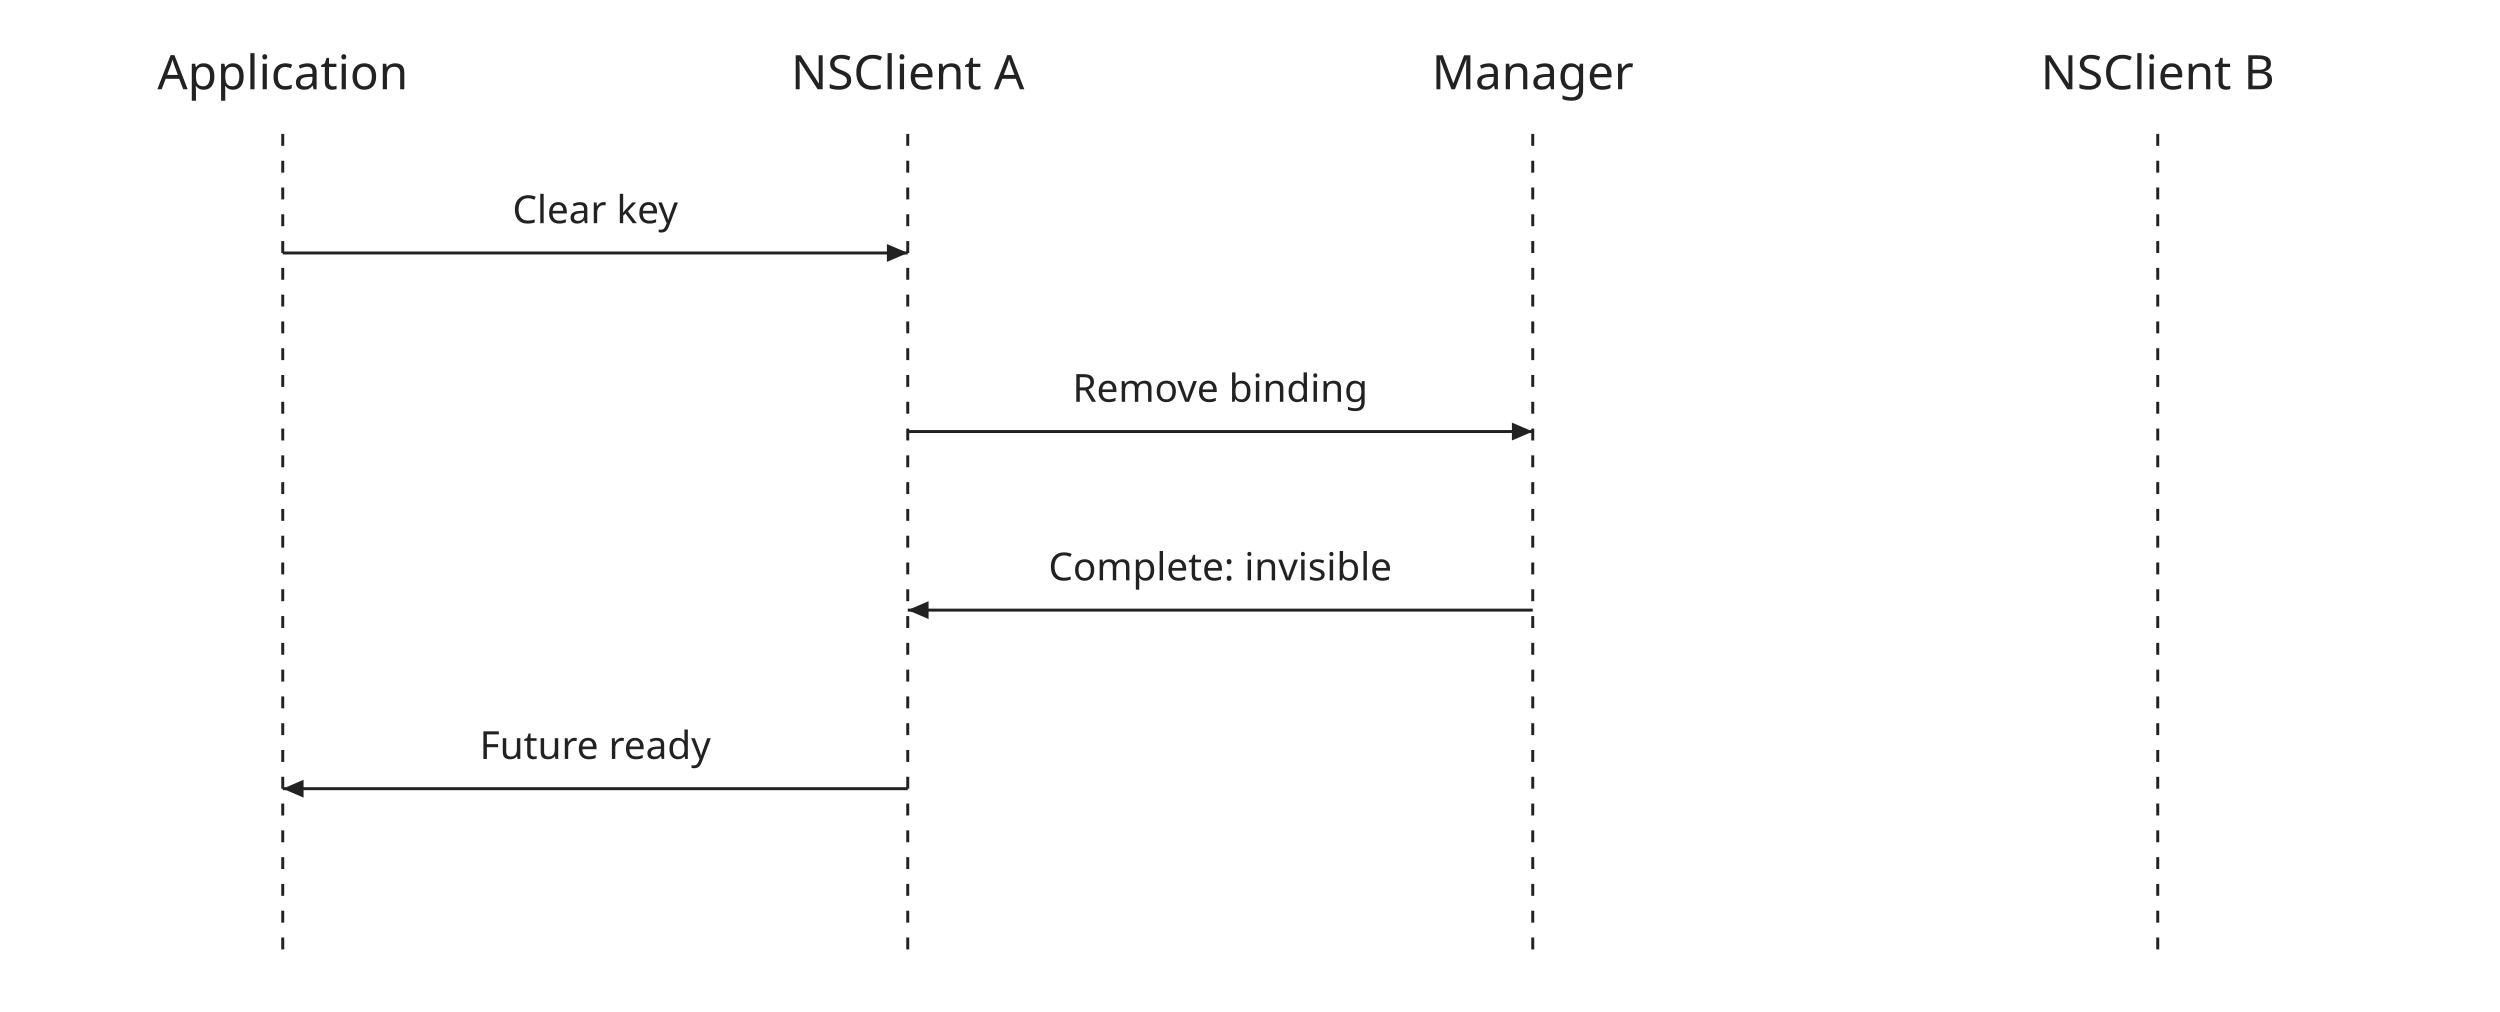
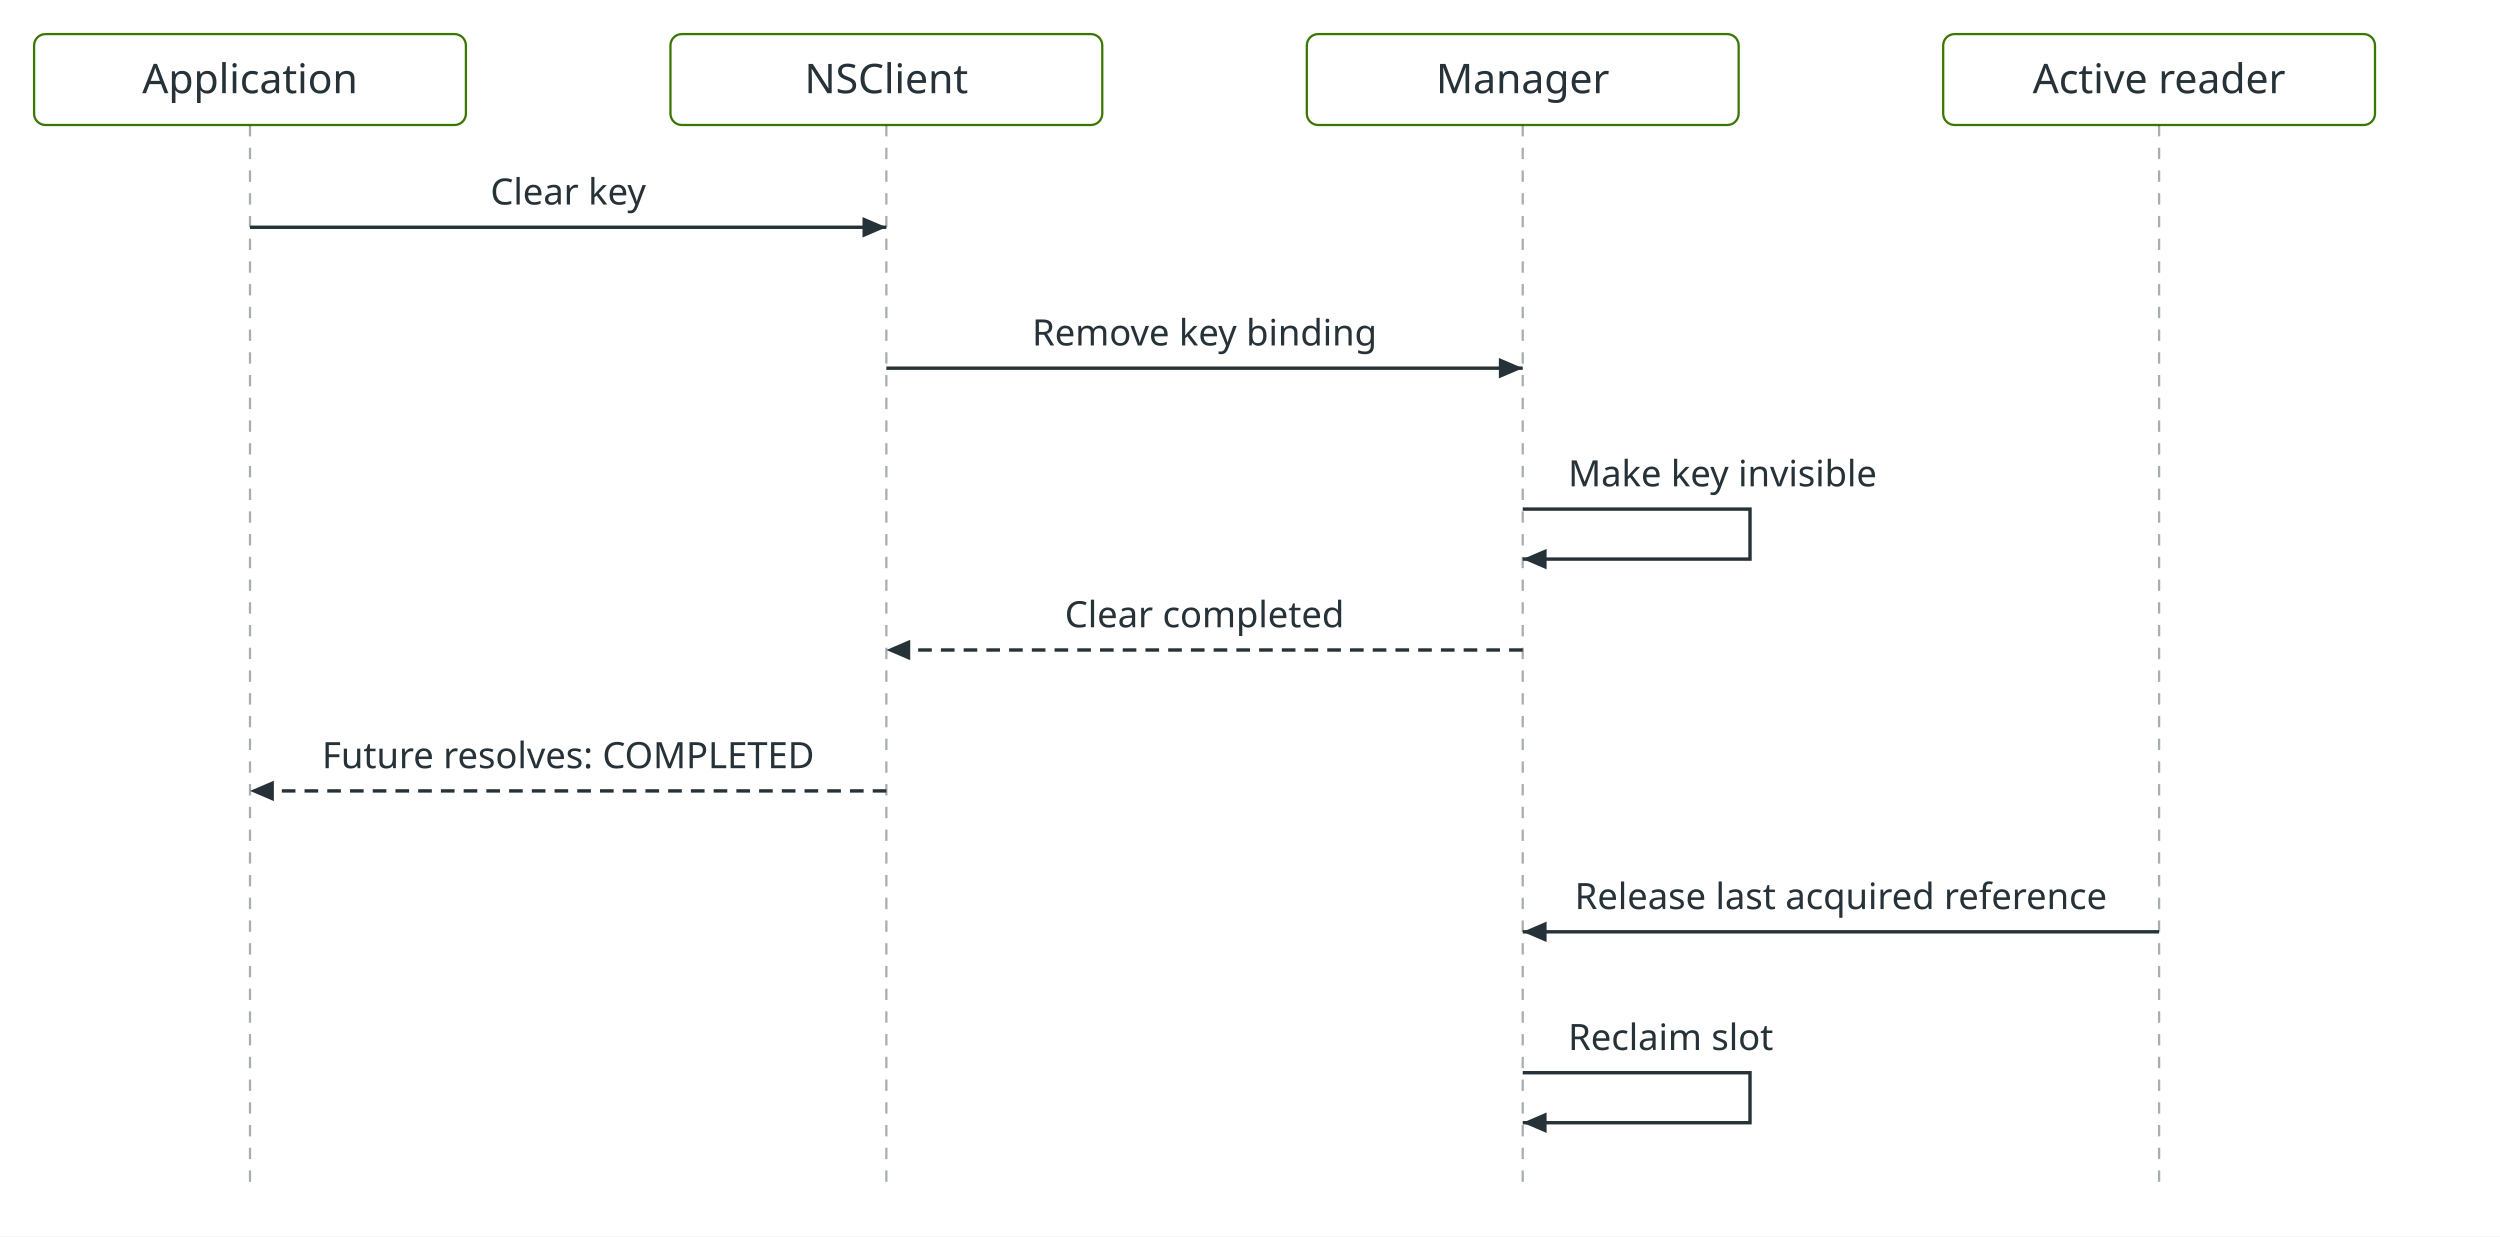
- <svg xmlns="http://www.w3.org/2000/svg" viewBox="0 0 840 340" role="img" aria-label="clear sequence">
-   <rect width="840" height="340" fill="#ffffff" />
+ <svg xmlns="http://www.w3.org/2000/svg" viewBox="0 0 1100 544" role="img" aria-labelledby="title desc">
+   <rect width="1100" height="544" fill="#ffffff" />
  <defs>
    <marker id="arrow" markerWidth="8" markerHeight="8" refX="7" refY="3" orient="auto">
-       <path d="M0,0 L7,3 L0,6" fill="#222222" />
+       <path d="M0,0 L7,3 L0,6" fill="#263238" />
    </marker>
  </defs>
-   <text x="95" y="30" text-anchor="middle" fill="#222222" font-family="sans-serif" font-size="16">Application</text>
-   <path d="M95,45 V320" stroke="#222222" stroke-dasharray="4 5" />
-   <text x="305" y="30" text-anchor="middle" fill="#222222" font-family="sans-serif" font-size="16">NSClient A</text>
-   <path d="M305,45 V320" stroke="#222222" stroke-dasharray="4 5" />
-   <text x="515" y="30" text-anchor="middle" fill="#222222" font-family="sans-serif" font-size="16">Manager</text>
-   <path d="M515,45 V320" stroke="#222222" stroke-dasharray="4 5" />
-   <text x="725" y="30" text-anchor="middle" fill="#222222" font-family="sans-serif" font-size="16">NSClient B</text>
-   <path d="M725,45 V320" stroke="#222222" stroke-dasharray="4 5" />
-   <path d="M95,85 H305" stroke="#222222" fill="none" marker-end="url(#arrow)" />
-   <text x="200.0" y="75" text-anchor="middle" fill="#222222" font-family="sans-serif" font-size="13">Clear key</text>
-   <path d="M305,145 H515" stroke="#222222" fill="none" marker-end="url(#arrow)" />
-   <text x="410.0" y="135" text-anchor="middle" fill="#222222" font-family="sans-serif" font-size="13">Remove binding</text>
-   <path d="M515,205 H305" stroke="#222222" fill="none" marker-end="url(#arrow)" />
-   <text x="410.0" y="195" text-anchor="middle" fill="#222222" font-family="sans-serif" font-size="13">Complete: invisible</text>
-   <path d="M305,265 H95" stroke="#222222" fill="none" marker-end="url(#arrow)" />
-   <text x="200.0" y="255" text-anchor="middle" fill="#222222" font-family="sans-serif" font-size="13">Future ready</text>
+   <rect x="15" y="15" width="190" height="40" rx="5" stroke="#397700" fill="#ffffff" />
+   <text x="110" y="41" text-anchor="middle" fill="#263238" font-family="sans-serif" font-size="18">Application</text>
+   <path d="M110,55 V524" stroke="#263238" opacity="0.4" stroke-dasharray="5 5" />
+   <rect x="295" y="15" width="190" height="40" rx="5" stroke="#397700" fill="#ffffff" />
+   <text x="390" y="41" text-anchor="middle" fill="#263238" font-family="sans-serif" font-size="18">NSClient</text>
+   <path d="M390,55 V524" stroke="#263238" opacity="0.4" stroke-dasharray="5 5" />
+   <rect x="575" y="15" width="190" height="40" rx="5" stroke="#397700" fill="#ffffff" />
+   <text x="670" y="41" text-anchor="middle" fill="#263238" font-family="sans-serif" font-size="18">Manager</text>
+   <path d="M670,55 V524" stroke="#263238" opacity="0.4" stroke-dasharray="5 5" />
+   <rect x="855" y="15" width="190" height="40" rx="5" stroke="#397700" fill="#ffffff" />
+   <text x="950" y="41" text-anchor="middle" fill="#263238" font-family="sans-serif" font-size="18">Active reader</text>
+   <path d="M950,55 V524" stroke="#263238" opacity="0.4" stroke-dasharray="5 5" />
+   <path d="M110,100 H390" stroke="#263238" stroke-width="1.5" fill="none" marker-end="url(#arrow)" />
+   <text x="250.0" y="90" text-anchor="middle" fill="#263238" font-family="sans-serif" font-size="16">Clear key</text>
+   <path d="M390,162 H670" stroke="#263238" stroke-width="1.5" fill="none" marker-end="url(#arrow)" />
+   <text x="530.0" y="152" text-anchor="middle" fill="#263238" font-family="sans-serif" font-size="16">Remove key binding</text>
+   <path d="M670,224 h100 v22 h-100" stroke="#263238" stroke-width="1.5" fill="none" marker-end="url(#arrow)" />
+   <text x="690" y="214" text-anchor="start" fill="#263238" font-family="sans-serif" font-size="16">Make key invisible</text>
+   <path d="M670,286 H390" stroke="#263238" stroke-width="1.5" fill="none" marker-end="url(#arrow)" stroke-dasharray="6 4" />
+   <text x="530.0" y="276" text-anchor="middle" fill="#263238" font-family="sans-serif" font-size="16">Clear completed</text>
+   <path d="M390,348 H110" stroke="#263238" stroke-width="1.5" fill="none" marker-end="url(#arrow)" stroke-dasharray="6 4" />
+   <text x="250.0" y="338" text-anchor="middle" fill="#263238" font-family="sans-serif" font-size="16">Future resolves: COMPLETED</text>
+   <path d="M950,410 H670" stroke="#263238" stroke-width="1.5" fill="none" marker-end="url(#arrow)" />
+   <text x="810.0" y="400" text-anchor="middle" fill="#263238" font-family="sans-serif" font-size="16">Release last acquired reference</text>
+   <path d="M670,472 h100 v22 h-100" stroke="#263238" stroke-width="1.5" fill="none" marker-end="url(#arrow)" />
+   <text x="690" y="462" text-anchor="start" fill="#263238" font-family="sans-serif" font-size="16">Reclaim slot</text>
</svg>
